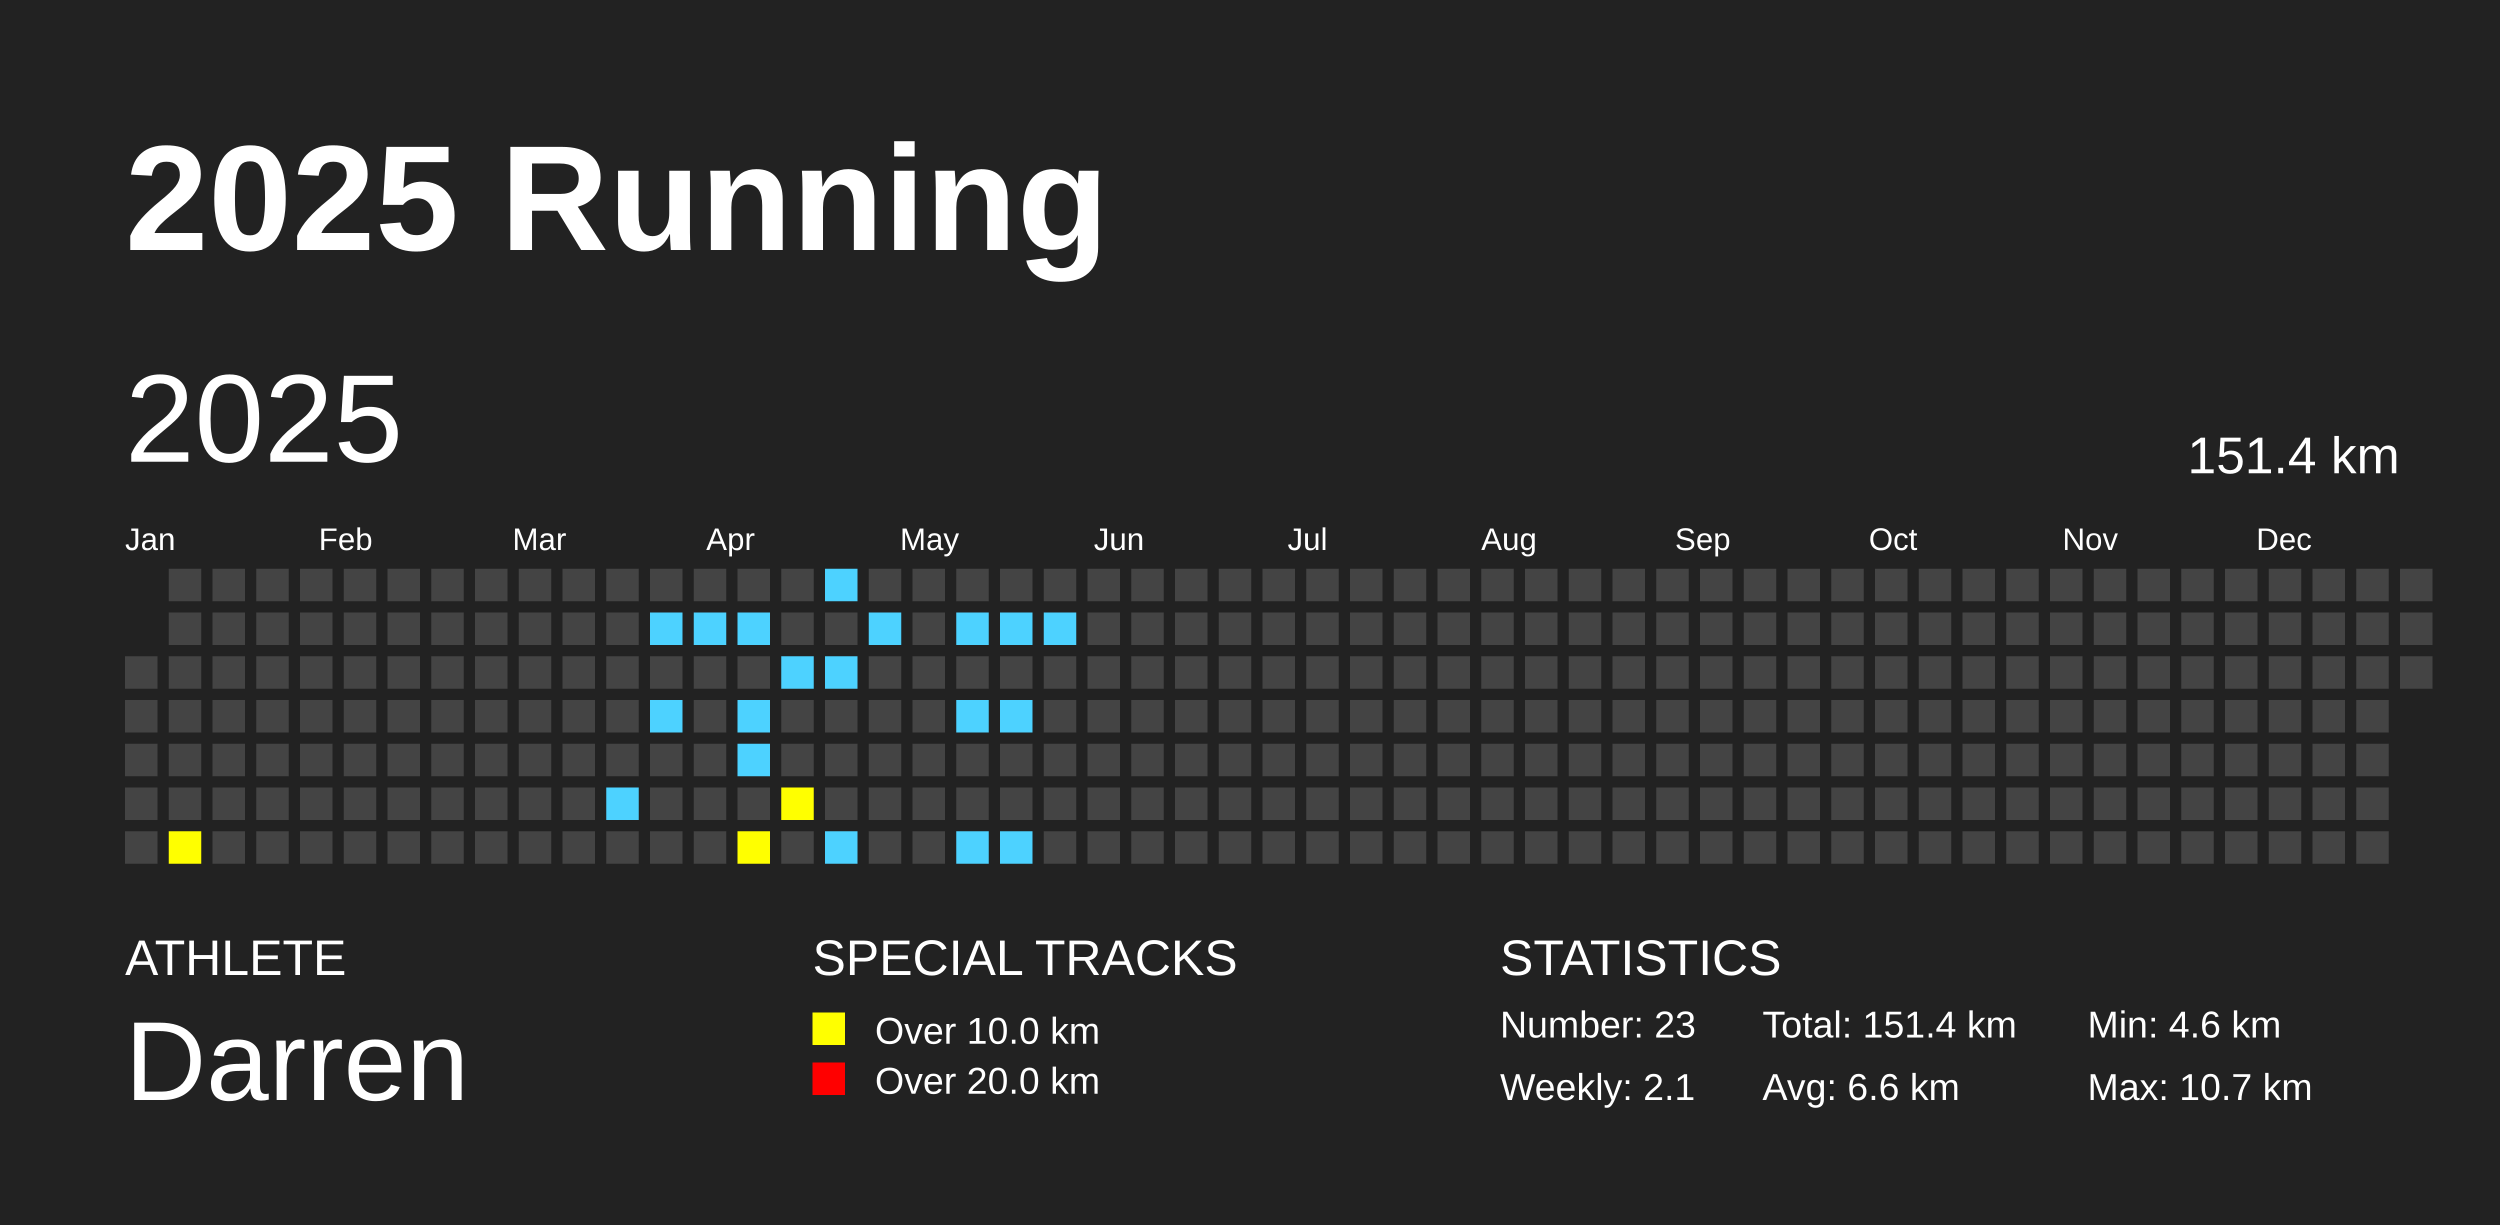
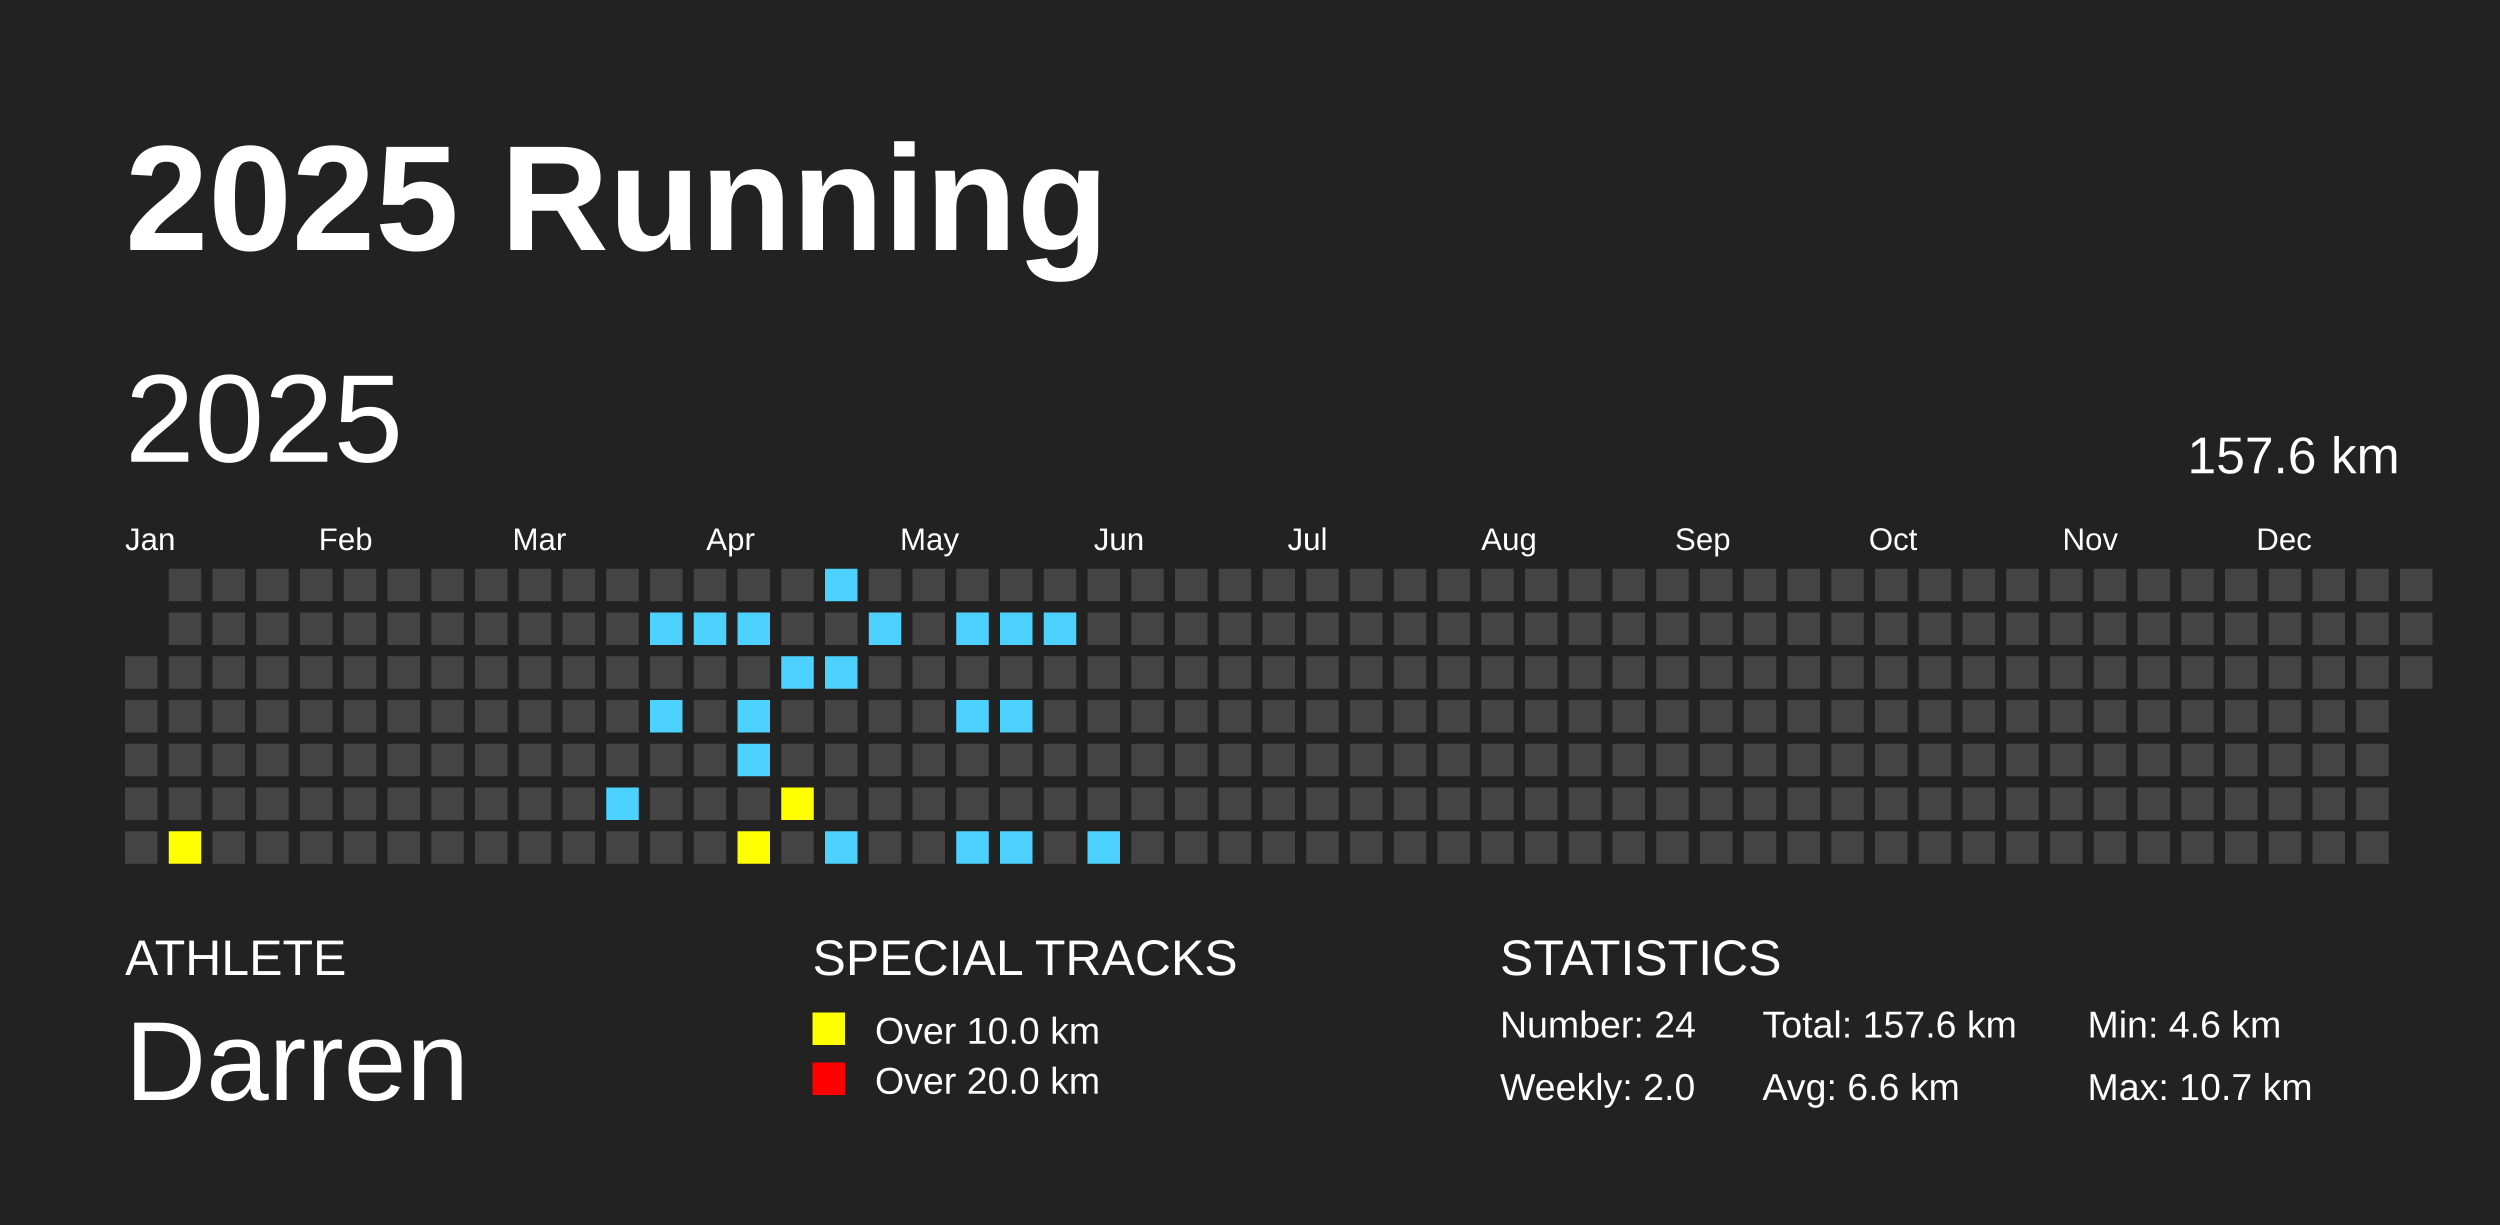
<svg xmlns="http://www.w3.org/2000/svg" baseProfile="full" height="98mm" version="1.1" viewBox="0,0,200,98" width="200mm">
  <defs />
  <rect fill="#222222" height="98" width="200" x="0" y="0" />
  <text fill="#FFFFFF" style="font-size:12px; font-family:Arial; font-weight:bold;" x="10" y="20">2025 Running</text>
  <text fill="#FFFFFF" style="font-size:4px; font-family:Arial" x="10" y="78">ATHLETE</text>
  <text fill="#FFFFFF" style="font-size:9px; font-family:Arial" x="10" y="88">Darren</text>
  <text fill="#FFFFFF" style="font-size:4px; font-family:Arial" x="65" y="78">SPECIAL TRACKS</text>
  <rect fill="yellow" height="2.6" width="2.6" x="65" y="81" />
  <text fill="#FFFFFF" style="font-size:3px; font-family:Arial" x="70" y="83.5">Over 10.0 km</text>
  <rect fill="red" height="2.6" width="2.6" x="65" y="85" />
  <text fill="#FFFFFF" style="font-size:3px; font-family:Arial" x="70" y="87.5">Over 20.0 km</text>
  <text fill="#FFFFFF" style="font-size:4px; font-family:Arial" x="120" y="78">STATISTICS</text>
-   <text fill="#FFFFFF" style="font-size:3px; font-family:Arial" x="120" y="83">Number: 23</text>
-   <text fill="#FFFFFF" style="font-size:3px; font-family:Arial" x="120" y="88">Weekly: 2.1</text>
-   <text fill="#FFFFFF" style="font-size:3px; font-family:Arial" x="141" y="83">Total: 151.4 km</text>
+   <text fill="#FFFFFF" style="font-size:3px; font-family:Arial" x="120" y="83">Number: 24</text>
+   <text fill="#FFFFFF" style="font-size:3px; font-family:Arial" x="120" y="88">Weekly: 2.0</text>
+   <text fill="#FFFFFF" style="font-size:3px; font-family:Arial" x="141" y="83">Total: 157.6 km</text>
  <text fill="#FFFFFF" style="font-size:3px; font-family:Arial" x="141" y="88">Avg: 6.6 km</text>
  <text fill="#FFFFFF" style="font-size:3px; font-family:Arial" x="167" y="83">Min: 4.6 km</text>
  <text fill="#FFFFFF" style="font-size:3px; font-family:Arial" x="167" y="88">Max: 10.7 km</text>
  <text dominant-baseline="hanging" fill="#FFFFFF" style="font-size:10.0px; font-family:Arial;" x="10" y="30">2025</text>
-   <text dominant-baseline="hanging" fill="#FFFFFF" style="font-size:4.125px; font-family:Arial;" x="175" y="35">151.4 km</text>
+   <text dominant-baseline="hanging" fill="#FFFFFF" style="font-size:4.125px; font-family:Arial;" x="175" y="35">157.6 km</text>
  <text fill="#FFFFFF" style="font-size:2.5px; font-family:Arial" x="10.0" y="44">Jan</text>
  <text fill="#FFFFFF" style="font-size:2.5px; font-family:Arial" x="25.5" y="44">Feb</text>
  <text fill="#FFFFFF" style="font-size:2.5px; font-family:Arial" x="41.0" y="44">Mar</text>
  <text fill="#FFFFFF" style="font-size:2.5px; font-family:Arial" x="56.5" y="44">Apr</text>
  <text fill="#FFFFFF" style="font-size:2.5px; font-family:Arial" x="72.0" y="44">May</text>
  <text fill="#FFFFFF" style="font-size:2.5px; font-family:Arial" x="87.5" y="44">Jun</text>
  <text fill="#FFFFFF" style="font-size:2.5px; font-family:Arial" x="103.0" y="44">Jul</text>
  <text fill="#FFFFFF" style="font-size:2.5px; font-family:Arial" x="118.5" y="44">Aug</text>
  <text fill="#FFFFFF" style="font-size:2.5px; font-family:Arial" x="134.0" y="44">Sep</text>
  <text fill="#FFFFFF" style="font-size:2.5px; font-family:Arial" x="149.5" y="44">Oct</text>
  <text fill="#FFFFFF" style="font-size:2.5px; font-family:Arial" x="165.0" y="44">Nov</text>
  <text fill="#FFFFFF" style="font-size:2.5px; font-family:Arial" x="180.5" y="44">Dec</text>
  <rect fill="#444444" height="2.6" width="2.6" x="10.0" y="52.5" />
  <rect fill="#444444" height="2.6" width="2.6" x="10.0" y="56.0" />
  <rect fill="#444444" height="2.6" width="2.6" x="10.0" y="59.5" />
  <rect fill="#444444" height="2.6" width="2.6" x="10.0" y="63.0" />
  <rect fill="#444444" height="2.6" width="2.6" x="10.0" y="66.5" />
  <rect fill="#444444" height="2.6" width="2.6" x="13.5" y="45.5" />
  <rect fill="#444444" height="2.6" width="2.6" x="13.5" y="49.0" />
  <rect fill="#444444" height="2.6" width="2.6" x="13.5" y="52.5" />
  <rect fill="#444444" height="2.6" width="2.6" x="13.5" y="56.0" />
  <rect fill="#444444" height="2.6" width="2.6" x="13.5" y="59.5" />
  <rect fill="#444444" height="2.6" width="2.6" x="13.5" y="63.0" />
  <rect fill="yellow" height="2.6" width="2.6" x="13.5" y="66.5" />
  <rect fill="#444444" height="2.6" width="2.6" x="17.0" y="45.5" />
  <rect fill="#444444" height="2.6" width="2.6" x="17.0" y="49.0" />
  <rect fill="#444444" height="2.6" width="2.6" x="17.0" y="52.5" />
  <rect fill="#444444" height="2.6" width="2.6" x="17.0" y="56.0" />
  <rect fill="#444444" height="2.6" width="2.6" x="17.0" y="59.5" />
  <rect fill="#444444" height="2.6" width="2.6" x="17.0" y="63.0" />
  <rect fill="#444444" height="2.6" width="2.6" x="17.0" y="66.5" />
  <rect fill="#444444" height="2.6" width="2.6" x="20.5" y="45.5" />
  <rect fill="#444444" height="2.6" width="2.6" x="20.5" y="49.0" />
  <rect fill="#444444" height="2.6" width="2.6" x="20.5" y="52.5" />
  <rect fill="#444444" height="2.6" width="2.6" x="20.5" y="56.0" />
  <rect fill="#444444" height="2.6" width="2.6" x="20.5" y="59.5" />
  <rect fill="#444444" height="2.6" width="2.6" x="20.5" y="63.0" />
  <rect fill="#444444" height="2.6" width="2.6" x="20.5" y="66.5" />
  <rect fill="#444444" height="2.6" width="2.6" x="24.0" y="45.5" />
  <rect fill="#444444" height="2.6" width="2.6" x="24.0" y="49.0" />
  <rect fill="#444444" height="2.6" width="2.6" x="24.0" y="52.5" />
  <rect fill="#444444" height="2.6" width="2.6" x="24.0" y="56.0" />
  <rect fill="#444444" height="2.6" width="2.6" x="24.0" y="59.5" />
  <rect fill="#444444" height="2.6" width="2.6" x="24.0" y="63.0" />
  <rect fill="#444444" height="2.6" width="2.6" x="24.0" y="66.5" />
  <rect fill="#444444" height="2.6" width="2.6" x="27.5" y="45.5" />
  <rect fill="#444444" height="2.6" width="2.6" x="27.5" y="49.0" />
  <rect fill="#444444" height="2.6" width="2.6" x="27.5" y="52.5" />
  <rect fill="#444444" height="2.6" width="2.6" x="27.5" y="56.0" />
  <rect fill="#444444" height="2.6" width="2.6" x="27.5" y="59.5" />
  <rect fill="#444444" height="2.6" width="2.6" x="27.5" y="63.0" />
  <rect fill="#444444" height="2.6" width="2.6" x="27.5" y="66.5" />
  <rect fill="#444444" height="2.6" width="2.6" x="31.0" y="45.5" />
  <rect fill="#444444" height="2.6" width="2.6" x="31.0" y="49.0" />
  <rect fill="#444444" height="2.6" width="2.6" x="31.0" y="52.5" />
  <rect fill="#444444" height="2.6" width="2.6" x="31.0" y="56.0" />
  <rect fill="#444444" height="2.6" width="2.6" x="31.0" y="59.5" />
  <rect fill="#444444" height="2.6" width="2.6" x="31.0" y="63.0" />
  <rect fill="#444444" height="2.6" width="2.6" x="31.0" y="66.5" />
  <rect fill="#444444" height="2.6" width="2.6" x="34.5" y="45.5" />
  <rect fill="#444444" height="2.6" width="2.6" x="34.5" y="49.0" />
  <rect fill="#444444" height="2.6" width="2.6" x="34.5" y="52.5" />
  <rect fill="#444444" height="2.6" width="2.6" x="34.5" y="56.0" />
  <rect fill="#444444" height="2.6" width="2.6" x="34.5" y="59.5" />
  <rect fill="#444444" height="2.6" width="2.6" x="34.5" y="63.0" />
  <rect fill="#444444" height="2.6" width="2.6" x="34.5" y="66.5" />
  <rect fill="#444444" height="2.6" width="2.6" x="38.0" y="45.5" />
  <rect fill="#444444" height="2.6" width="2.6" x="38.0" y="49.0" />
  <rect fill="#444444" height="2.6" width="2.6" x="38.0" y="52.5" />
  <rect fill="#444444" height="2.6" width="2.6" x="38.0" y="56.0" />
  <rect fill="#444444" height="2.6" width="2.6" x="38.0" y="59.5" />
  <rect fill="#444444" height="2.6" width="2.6" x="38.0" y="63.0" />
  <rect fill="#444444" height="2.6" width="2.6" x="38.0" y="66.5" />
  <rect fill="#444444" height="2.6" width="2.6" x="41.5" y="45.5" />
  <rect fill="#444444" height="2.6" width="2.6" x="41.5" y="49.0" />
  <rect fill="#444444" height="2.6" width="2.6" x="41.5" y="52.5" />
  <rect fill="#444444" height="2.6" width="2.6" x="41.5" y="56.0" />
  <rect fill="#444444" height="2.6" width="2.6" x="41.5" y="59.5" />
  <rect fill="#444444" height="2.6" width="2.6" x="41.5" y="63.0" />
  <rect fill="#444444" height="2.6" width="2.6" x="41.5" y="66.5" />
  <rect fill="#444444" height="2.6" width="2.6" x="45.0" y="45.5" />
  <rect fill="#444444" height="2.6" width="2.6" x="45.0" y="49.0" />
  <rect fill="#444444" height="2.6" width="2.6" x="45.0" y="52.5" />
  <rect fill="#444444" height="2.6" width="2.6" x="45.0" y="56.0" />
  <rect fill="#444444" height="2.6" width="2.6" x="45.0" y="59.5" />
  <rect fill="#444444" height="2.6" width="2.6" x="45.0" y="63.0" />
  <rect fill="#444444" height="2.6" width="2.6" x="45.0" y="66.5" />
  <rect fill="#444444" height="2.6" width="2.6" x="48.5" y="45.5" />
  <rect fill="#444444" height="2.6" width="2.6" x="48.5" y="49.0" />
  <rect fill="#444444" height="2.6" width="2.6" x="48.5" y="52.5" />
  <rect fill="#444444" height="2.6" width="2.6" x="48.5" y="56.0" />
  <rect fill="#444444" height="2.6" width="2.6" x="48.5" y="59.5" />
  <rect fill="#4DD2FF" height="2.6" width="2.6" x="48.5" y="63.0" />
  <rect fill="#444444" height="2.6" width="2.6" x="48.5" y="66.5" />
  <rect fill="#444444" height="2.6" width="2.6" x="52.0" y="45.5" />
  <rect fill="#4DD2FF" height="2.6" width="2.6" x="52.0" y="49.0" />
  <rect fill="#444444" height="2.6" width="2.6" x="52.0" y="52.5" />
  <rect fill="#4DD2FF" height="2.6" width="2.6" x="52.0" y="56.0" />
  <rect fill="#444444" height="2.6" width="2.6" x="52.0" y="59.5" />
  <rect fill="#444444" height="2.6" width="2.6" x="52.0" y="63.0" />
  <rect fill="#444444" height="2.6" width="2.6" x="52.0" y="66.5" />
  <rect fill="#444444" height="2.6" width="2.6" x="55.5" y="45.5" />
  <rect fill="#4DD2FF" height="2.6" width="2.6" x="55.5" y="49.0" />
  <rect fill="#444444" height="2.6" width="2.6" x="55.5" y="52.5" />
  <rect fill="#444444" height="2.6" width="2.6" x="55.5" y="56.0" />
  <rect fill="#444444" height="2.6" width="2.6" x="55.5" y="59.5" />
  <rect fill="#444444" height="2.6" width="2.6" x="55.5" y="63.0" />
  <rect fill="#444444" height="2.6" width="2.6" x="55.5" y="66.5" />
  <rect fill="#444444" height="2.6" width="2.6" x="59.0" y="45.5" />
  <rect fill="#4DD2FF" height="2.6" width="2.6" x="59.0" y="49.0" />
  <rect fill="#444444" height="2.6" width="2.6" x="59.0" y="52.5" />
  <rect fill="#4DD2FF" height="2.6" width="2.6" x="59.0" y="56.0" />
  <rect fill="#4DD2FF" height="2.6" width="2.6" x="59.0" y="59.5" />
  <rect fill="#444444" height="2.6" width="2.6" x="59.0" y="63.0" />
  <rect fill="yellow" height="2.6" width="2.6" x="59.0" y="66.5" />
  <rect fill="#444444" height="2.6" width="2.6" x="62.5" y="45.5" />
  <rect fill="#444444" height="2.6" width="2.6" x="62.5" y="49.0" />
  <rect fill="#4DD2FF" height="2.6" width="2.6" x="62.5" y="52.5" />
  <rect fill="#444444" height="2.6" width="2.6" x="62.5" y="56.0" />
  <rect fill="#444444" height="2.6" width="2.6" x="62.5" y="59.5" />
  <rect fill="yellow" height="2.6" width="2.6" x="62.5" y="63.0" />
  <rect fill="#444444" height="2.6" width="2.6" x="62.5" y="66.5" />
  <rect fill="#4DD2FF" height="2.6" width="2.6" x="66.0" y="45.5" />
  <rect fill="#444444" height="2.6" width="2.6" x="66.0" y="49.0" />
  <rect fill="#4DD2FF" height="2.6" width="2.6" x="66.0" y="52.5" />
  <rect fill="#444444" height="2.6" width="2.6" x="66.0" y="56.0" />
  <rect fill="#444444" height="2.6" width="2.6" x="66.0" y="59.5" />
  <rect fill="#444444" height="2.6" width="2.6" x="66.0" y="63.0" />
  <rect fill="#4DD2FF" height="2.6" width="2.6" x="66.0" y="66.5" />
  <rect fill="#444444" height="2.6" width="2.6" x="69.5" y="45.5" />
  <rect fill="#4DD2FF" height="2.6" width="2.6" x="69.5" y="49.0" />
  <rect fill="#444444" height="2.6" width="2.6" x="69.5" y="52.5" />
  <rect fill="#444444" height="2.6" width="2.6" x="69.5" y="56.0" />
  <rect fill="#444444" height="2.6" width="2.6" x="69.5" y="59.5" />
  <rect fill="#444444" height="2.6" width="2.6" x="69.5" y="63.0" />
  <rect fill="#444444" height="2.6" width="2.6" x="69.5" y="66.5" />
  <rect fill="#444444" height="2.6" width="2.6" x="73.0" y="45.5" />
  <rect fill="#444444" height="2.6" width="2.6" x="73.0" y="49.0" />
  <rect fill="#444444" height="2.6" width="2.6" x="73.0" y="52.5" />
  <rect fill="#444444" height="2.6" width="2.6" x="73.0" y="56.0" />
  <rect fill="#444444" height="2.6" width="2.6" x="73.0" y="59.5" />
  <rect fill="#444444" height="2.6" width="2.6" x="73.0" y="63.0" />
  <rect fill="#444444" height="2.6" width="2.6" x="73.0" y="66.5" />
  <rect fill="#444444" height="2.6" width="2.6" x="76.5" y="45.5" />
  <rect fill="#4DD2FF" height="2.6" width="2.6" x="76.5" y="49.0" />
  <rect fill="#444444" height="2.6" width="2.6" x="76.5" y="52.5" />
  <rect fill="#4DD2FF" height="2.6" width="2.6" x="76.5" y="56.0" />
  <rect fill="#444444" height="2.6" width="2.6" x="76.5" y="59.5" />
  <rect fill="#444444" height="2.6" width="2.6" x="76.5" y="63.0" />
  <rect fill="#4DD2FF" height="2.6" width="2.6" x="76.5" y="66.5" />
  <rect fill="#444444" height="2.6" width="2.6" x="80.0" y="45.5" />
  <rect fill="#4DD2FF" height="2.6" width="2.6" x="80.0" y="49.0" />
  <rect fill="#444444" height="2.6" width="2.6" x="80.0" y="52.5" />
  <rect fill="#4DD2FF" height="2.6" width="2.6" x="80.0" y="56.0" />
  <rect fill="#444444" height="2.6" width="2.6" x="80.0" y="59.5" />
  <rect fill="#444444" height="2.6" width="2.6" x="80.0" y="63.0" />
  <rect fill="#4DD2FF" height="2.6" width="2.6" x="80.0" y="66.5" />
  <rect fill="#444444" height="2.6" width="2.6" x="83.5" y="45.5" />
  <rect fill="#4DD2FF" height="2.6" width="2.6" x="83.5" y="49.0" />
  <rect fill="#444444" height="2.6" width="2.6" x="83.5" y="52.5" />
  <rect fill="#444444" height="2.6" width="2.6" x="83.5" y="56.0" />
  <rect fill="#444444" height="2.6" width="2.6" x="83.5" y="59.5" />
  <rect fill="#444444" height="2.6" width="2.6" x="83.5" y="63.0" />
  <rect fill="#444444" height="2.6" width="2.6" x="83.5" y="66.5" />
  <rect fill="#444444" height="2.6" width="2.6" x="87.0" y="45.5" />
  <rect fill="#444444" height="2.6" width="2.6" x="87.0" y="49.0" />
  <rect fill="#444444" height="2.6" width="2.6" x="87.0" y="52.5" />
  <rect fill="#444444" height="2.6" width="2.6" x="87.0" y="56.0" />
  <rect fill="#444444" height="2.6" width="2.6" x="87.0" y="59.5" />
  <rect fill="#444444" height="2.6" width="2.6" x="87.0" y="63.0" />
-   <rect fill="#444444" height="2.6" width="2.6" x="87.0" y="66.5" />
+   <rect fill="#4DD2FF" height="2.6" width="2.6" x="87.0" y="66.5" />
  <rect fill="#444444" height="2.6" width="2.6" x="90.5" y="45.5" />
  <rect fill="#444444" height="2.6" width="2.6" x="90.5" y="49.0" />
  <rect fill="#444444" height="2.6" width="2.6" x="90.5" y="52.5" />
  <rect fill="#444444" height="2.6" width="2.6" x="90.5" y="56.0" />
  <rect fill="#444444" height="2.6" width="2.6" x="90.5" y="59.5" />
  <rect fill="#444444" height="2.6" width="2.6" x="90.5" y="63.0" />
  <rect fill="#444444" height="2.6" width="2.6" x="90.5" y="66.5" />
  <rect fill="#444444" height="2.6" width="2.6" x="94.0" y="45.5" />
  <rect fill="#444444" height="2.6" width="2.6" x="94.0" y="49.0" />
  <rect fill="#444444" height="2.6" width="2.6" x="94.0" y="52.5" />
  <rect fill="#444444" height="2.6" width="2.6" x="94.0" y="56.0" />
  <rect fill="#444444" height="2.6" width="2.6" x="94.0" y="59.5" />
  <rect fill="#444444" height="2.6" width="2.6" x="94.0" y="63.0" />
  <rect fill="#444444" height="2.6" width="2.6" x="94.0" y="66.5" />
  <rect fill="#444444" height="2.6" width="2.6" x="97.5" y="45.5" />
  <rect fill="#444444" height="2.6" width="2.6" x="97.5" y="49.0" />
  <rect fill="#444444" height="2.6" width="2.6" x="97.5" y="52.5" />
  <rect fill="#444444" height="2.6" width="2.6" x="97.5" y="56.0" />
  <rect fill="#444444" height="2.6" width="2.6" x="97.5" y="59.5" />
  <rect fill="#444444" height="2.6" width="2.6" x="97.5" y="63.0" />
  <rect fill="#444444" height="2.6" width="2.6" x="97.5" y="66.5" />
  <rect fill="#444444" height="2.6" width="2.6" x="101.0" y="45.5" />
  <rect fill="#444444" height="2.6" width="2.6" x="101.0" y="49.0" />
  <rect fill="#444444" height="2.6" width="2.6" x="101.0" y="52.5" />
  <rect fill="#444444" height="2.6" width="2.6" x="101.0" y="56.0" />
  <rect fill="#444444" height="2.6" width="2.6" x="101.0" y="59.5" />
  <rect fill="#444444" height="2.6" width="2.6" x="101.0" y="63.0" />
  <rect fill="#444444" height="2.6" width="2.6" x="101.0" y="66.5" />
  <rect fill="#444444" height="2.6" width="2.6" x="104.5" y="45.5" />
  <rect fill="#444444" height="2.6" width="2.6" x="104.5" y="49.0" />
  <rect fill="#444444" height="2.6" width="2.6" x="104.5" y="52.5" />
  <rect fill="#444444" height="2.6" width="2.6" x="104.5" y="56.0" />
  <rect fill="#444444" height="2.6" width="2.6" x="104.5" y="59.5" />
  <rect fill="#444444" height="2.6" width="2.6" x="104.5" y="63.0" />
  <rect fill="#444444" height="2.6" width="2.6" x="104.5" y="66.5" />
  <rect fill="#444444" height="2.6" width="2.6" x="108.0" y="45.5" />
  <rect fill="#444444" height="2.6" width="2.6" x="108.0" y="49.0" />
  <rect fill="#444444" height="2.6" width="2.6" x="108.0" y="52.5" />
  <rect fill="#444444" height="2.6" width="2.6" x="108.0" y="56.0" />
  <rect fill="#444444" height="2.6" width="2.6" x="108.0" y="59.5" />
  <rect fill="#444444" height="2.6" width="2.6" x="108.0" y="63.0" />
  <rect fill="#444444" height="2.6" width="2.6" x="108.0" y="66.5" />
  <rect fill="#444444" height="2.6" width="2.6" x="111.5" y="45.5" />
  <rect fill="#444444" height="2.6" width="2.6" x="111.5" y="49.0" />
  <rect fill="#444444" height="2.6" width="2.6" x="111.5" y="52.5" />
  <rect fill="#444444" height="2.6" width="2.6" x="111.5" y="56.0" />
  <rect fill="#444444" height="2.6" width="2.6" x="111.5" y="59.5" />
  <rect fill="#444444" height="2.6" width="2.6" x="111.5" y="63.0" />
  <rect fill="#444444" height="2.6" width="2.6" x="111.5" y="66.5" />
  <rect fill="#444444" height="2.6" width="2.6" x="115.0" y="45.5" />
  <rect fill="#444444" height="2.6" width="2.6" x="115.0" y="49.0" />
  <rect fill="#444444" height="2.6" width="2.6" x="115.0" y="52.5" />
  <rect fill="#444444" height="2.6" width="2.6" x="115.0" y="56.0" />
  <rect fill="#444444" height="2.6" width="2.6" x="115.0" y="59.5" />
  <rect fill="#444444" height="2.6" width="2.6" x="115.0" y="63.0" />
  <rect fill="#444444" height="2.6" width="2.6" x="115.0" y="66.5" />
  <rect fill="#444444" height="2.6" width="2.6" x="118.5" y="45.5" />
  <rect fill="#444444" height="2.6" width="2.6" x="118.5" y="49.0" />
  <rect fill="#444444" height="2.6" width="2.6" x="118.5" y="52.5" />
  <rect fill="#444444" height="2.6" width="2.6" x="118.5" y="56.0" />
  <rect fill="#444444" height="2.6" width="2.6" x="118.5" y="59.5" />
  <rect fill="#444444" height="2.6" width="2.6" x="118.5" y="63.0" />
  <rect fill="#444444" height="2.6" width="2.6" x="118.5" y="66.5" />
  <rect fill="#444444" height="2.6" width="2.6" x="122.0" y="45.5" />
  <rect fill="#444444" height="2.6" width="2.6" x="122.0" y="49.0" />
  <rect fill="#444444" height="2.6" width="2.6" x="122.0" y="52.5" />
  <rect fill="#444444" height="2.6" width="2.6" x="122.0" y="56.0" />
  <rect fill="#444444" height="2.6" width="2.6" x="122.0" y="59.5" />
  <rect fill="#444444" height="2.6" width="2.6" x="122.0" y="63.0" />
  <rect fill="#444444" height="2.6" width="2.6" x="122.0" y="66.5" />
  <rect fill="#444444" height="2.6" width="2.6" x="125.5" y="45.5" />
  <rect fill="#444444" height="2.6" width="2.6" x="125.5" y="49.0" />
  <rect fill="#444444" height="2.6" width="2.6" x="125.5" y="52.5" />
  <rect fill="#444444" height="2.6" width="2.6" x="125.5" y="56.0" />
  <rect fill="#444444" height="2.6" width="2.6" x="125.5" y="59.5" />
  <rect fill="#444444" height="2.6" width="2.6" x="125.5" y="63.0" />
  <rect fill="#444444" height="2.6" width="2.6" x="125.5" y="66.5" />
  <rect fill="#444444" height="2.6" width="2.6" x="129.0" y="45.5" />
  <rect fill="#444444" height="2.6" width="2.6" x="129.0" y="49.0" />
  <rect fill="#444444" height="2.6" width="2.6" x="129.0" y="52.5" />
  <rect fill="#444444" height="2.6" width="2.6" x="129.0" y="56.0" />
  <rect fill="#444444" height="2.6" width="2.6" x="129.0" y="59.5" />
  <rect fill="#444444" height="2.6" width="2.6" x="129.0" y="63.0" />
  <rect fill="#444444" height="2.6" width="2.6" x="129.0" y="66.5" />
  <rect fill="#444444" height="2.6" width="2.6" x="132.5" y="45.5" />
  <rect fill="#444444" height="2.6" width="2.6" x="132.5" y="49.0" />
  <rect fill="#444444" height="2.6" width="2.6" x="132.5" y="52.5" />
  <rect fill="#444444" height="2.6" width="2.6" x="132.5" y="56.0" />
  <rect fill="#444444" height="2.6" width="2.6" x="132.5" y="59.5" />
  <rect fill="#444444" height="2.6" width="2.6" x="132.5" y="63.0" />
  <rect fill="#444444" height="2.6" width="2.6" x="132.5" y="66.5" />
  <rect fill="#444444" height="2.6" width="2.6" x="136.0" y="45.5" />
  <rect fill="#444444" height="2.6" width="2.6" x="136.0" y="49.0" />
  <rect fill="#444444" height="2.6" width="2.6" x="136.0" y="52.5" />
  <rect fill="#444444" height="2.6" width="2.6" x="136.0" y="56.0" />
  <rect fill="#444444" height="2.6" width="2.6" x="136.0" y="59.5" />
  <rect fill="#444444" height="2.6" width="2.6" x="136.0" y="63.0" />
  <rect fill="#444444" height="2.6" width="2.6" x="136.0" y="66.5" />
  <rect fill="#444444" height="2.6" width="2.6" x="139.5" y="45.5" />
  <rect fill="#444444" height="2.6" width="2.6" x="139.5" y="49.0" />
  <rect fill="#444444" height="2.6" width="2.6" x="139.5" y="52.5" />
  <rect fill="#444444" height="2.6" width="2.6" x="139.5" y="56.0" />
  <rect fill="#444444" height="2.6" width="2.6" x="139.5" y="59.5" />
  <rect fill="#444444" height="2.6" width="2.6" x="139.5" y="63.0" />
  <rect fill="#444444" height="2.6" width="2.6" x="139.5" y="66.5" />
  <rect fill="#444444" height="2.6" width="2.6" x="143.0" y="45.5" />
  <rect fill="#444444" height="2.6" width="2.6" x="143.0" y="49.0" />
  <rect fill="#444444" height="2.6" width="2.6" x="143.0" y="52.5" />
  <rect fill="#444444" height="2.6" width="2.6" x="143.0" y="56.0" />
  <rect fill="#444444" height="2.6" width="2.6" x="143.0" y="59.5" />
  <rect fill="#444444" height="2.6" width="2.6" x="143.0" y="63.0" />
  <rect fill="#444444" height="2.6" width="2.6" x="143.0" y="66.5" />
  <rect fill="#444444" height="2.6" width="2.6" x="146.5" y="45.5" />
  <rect fill="#444444" height="2.6" width="2.6" x="146.5" y="49.0" />
  <rect fill="#444444" height="2.6" width="2.6" x="146.5" y="52.5" />
  <rect fill="#444444" height="2.6" width="2.6" x="146.5" y="56.0" />
  <rect fill="#444444" height="2.6" width="2.6" x="146.5" y="59.5" />
  <rect fill="#444444" height="2.6" width="2.6" x="146.5" y="63.0" />
  <rect fill="#444444" height="2.6" width="2.6" x="146.5" y="66.5" />
  <rect fill="#444444" height="2.6" width="2.6" x="150.0" y="45.5" />
  <rect fill="#444444" height="2.6" width="2.6" x="150.0" y="49.0" />
  <rect fill="#444444" height="2.6" width="2.6" x="150.0" y="52.5" />
  <rect fill="#444444" height="2.6" width="2.6" x="150.0" y="56.0" />
  <rect fill="#444444" height="2.6" width="2.6" x="150.0" y="59.5" />
  <rect fill="#444444" height="2.6" width="2.6" x="150.0" y="63.0" />
  <rect fill="#444444" height="2.6" width="2.6" x="150.0" y="66.5" />
  <rect fill="#444444" height="2.6" width="2.6" x="153.5" y="45.5" />
  <rect fill="#444444" height="2.6" width="2.6" x="153.5" y="49.0" />
  <rect fill="#444444" height="2.6" width="2.6" x="153.5" y="52.5" />
  <rect fill="#444444" height="2.6" width="2.6" x="153.5" y="56.0" />
  <rect fill="#444444" height="2.6" width="2.6" x="153.5" y="59.5" />
  <rect fill="#444444" height="2.6" width="2.6" x="153.5" y="63.0" />
  <rect fill="#444444" height="2.6" width="2.6" x="153.5" y="66.5" />
  <rect fill="#444444" height="2.6" width="2.6" x="157.0" y="45.5" />
  <rect fill="#444444" height="2.6" width="2.6" x="157.0" y="49.0" />
  <rect fill="#444444" height="2.6" width="2.6" x="157.0" y="52.5" />
  <rect fill="#444444" height="2.6" width="2.6" x="157.0" y="56.0" />
  <rect fill="#444444" height="2.6" width="2.6" x="157.0" y="59.5" />
  <rect fill="#444444" height="2.6" width="2.6" x="157.0" y="63.0" />
  <rect fill="#444444" height="2.6" width="2.6" x="157.0" y="66.5" />
  <rect fill="#444444" height="2.6" width="2.6" x="160.5" y="45.5" />
  <rect fill="#444444" height="2.6" width="2.6" x="160.5" y="49.0" />
  <rect fill="#444444" height="2.6" width="2.6" x="160.5" y="52.5" />
  <rect fill="#444444" height="2.6" width="2.6" x="160.5" y="56.0" />
  <rect fill="#444444" height="2.6" width="2.6" x="160.5" y="59.5" />
  <rect fill="#444444" height="2.6" width="2.6" x="160.5" y="63.0" />
  <rect fill="#444444" height="2.6" width="2.6" x="160.5" y="66.5" />
  <rect fill="#444444" height="2.6" width="2.6" x="164.0" y="45.5" />
  <rect fill="#444444" height="2.6" width="2.6" x="164.0" y="49.0" />
  <rect fill="#444444" height="2.6" width="2.6" x="164.0" y="52.5" />
  <rect fill="#444444" height="2.6" width="2.6" x="164.0" y="56.0" />
  <rect fill="#444444" height="2.6" width="2.6" x="164.0" y="59.5" />
  <rect fill="#444444" height="2.6" width="2.6" x="164.0" y="63.0" />
  <rect fill="#444444" height="2.6" width="2.6" x="164.0" y="66.5" />
  <rect fill="#444444" height="2.6" width="2.6" x="167.5" y="45.5" />
  <rect fill="#444444" height="2.6" width="2.6" x="167.5" y="49.0" />
  <rect fill="#444444" height="2.6" width="2.6" x="167.5" y="52.5" />
  <rect fill="#444444" height="2.6" width="2.6" x="167.5" y="56.0" />
  <rect fill="#444444" height="2.6" width="2.6" x="167.5" y="59.5" />
  <rect fill="#444444" height="2.6" width="2.6" x="167.5" y="63.0" />
  <rect fill="#444444" height="2.6" width="2.6" x="167.5" y="66.5" />
  <rect fill="#444444" height="2.6" width="2.6" x="171.0" y="45.5" />
  <rect fill="#444444" height="2.6" width="2.6" x="171.0" y="49.0" />
  <rect fill="#444444" height="2.6" width="2.6" x="171.0" y="52.5" />
  <rect fill="#444444" height="2.6" width="2.6" x="171.0" y="56.0" />
  <rect fill="#444444" height="2.6" width="2.6" x="171.0" y="59.5" />
  <rect fill="#444444" height="2.6" width="2.6" x="171.0" y="63.0" />
  <rect fill="#444444" height="2.6" width="2.6" x="171.0" y="66.5" />
  <rect fill="#444444" height="2.6" width="2.6" x="174.5" y="45.5" />
  <rect fill="#444444" height="2.6" width="2.6" x="174.5" y="49.0" />
  <rect fill="#444444" height="2.6" width="2.6" x="174.5" y="52.5" />
  <rect fill="#444444" height="2.6" width="2.6" x="174.5" y="56.0" />
  <rect fill="#444444" height="2.6" width="2.6" x="174.5" y="59.5" />
  <rect fill="#444444" height="2.6" width="2.6" x="174.5" y="63.0" />
  <rect fill="#444444" height="2.6" width="2.6" x="174.5" y="66.5" />
  <rect fill="#444444" height="2.6" width="2.6" x="178.0" y="45.5" />
  <rect fill="#444444" height="2.6" width="2.6" x="178.0" y="49.0" />
  <rect fill="#444444" height="2.6" width="2.6" x="178.0" y="52.5" />
  <rect fill="#444444" height="2.6" width="2.6" x="178.0" y="56.0" />
  <rect fill="#444444" height="2.6" width="2.6" x="178.0" y="59.5" />
  <rect fill="#444444" height="2.6" width="2.6" x="178.0" y="63.0" />
  <rect fill="#444444" height="2.6" width="2.6" x="178.0" y="66.5" />
  <rect fill="#444444" height="2.6" width="2.6" x="181.5" y="45.5" />
  <rect fill="#444444" height="2.6" width="2.6" x="181.5" y="49.0" />
  <rect fill="#444444" height="2.6" width="2.6" x="181.5" y="52.5" />
  <rect fill="#444444" height="2.6" width="2.6" x="181.5" y="56.0" />
  <rect fill="#444444" height="2.6" width="2.6" x="181.5" y="59.5" />
  <rect fill="#444444" height="2.6" width="2.6" x="181.5" y="63.0" />
  <rect fill="#444444" height="2.6" width="2.6" x="181.5" y="66.5" />
  <rect fill="#444444" height="2.6" width="2.6" x="185.0" y="45.5" />
  <rect fill="#444444" height="2.6" width="2.6" x="185.0" y="49.0" />
  <rect fill="#444444" height="2.6" width="2.6" x="185.0" y="52.5" />
  <rect fill="#444444" height="2.6" width="2.6" x="185.0" y="56.0" />
  <rect fill="#444444" height="2.6" width="2.6" x="185.0" y="59.5" />
  <rect fill="#444444" height="2.6" width="2.6" x="185.0" y="63.0" />
  <rect fill="#444444" height="2.6" width="2.6" x="185.0" y="66.5" />
  <rect fill="#444444" height="2.6" width="2.6" x="188.5" y="45.5" />
  <rect fill="#444444" height="2.6" width="2.6" x="188.5" y="49.0" />
  <rect fill="#444444" height="2.6" width="2.6" x="188.5" y="52.5" />
  <rect fill="#444444" height="2.6" width="2.6" x="188.5" y="56.0" />
  <rect fill="#444444" height="2.6" width="2.6" x="188.5" y="59.5" />
  <rect fill="#444444" height="2.6" width="2.6" x="188.5" y="63.0" />
  <rect fill="#444444" height="2.6" width="2.6" x="188.5" y="66.5" />
  <rect fill="#444444" height="2.6" width="2.6" x="192.0" y="45.5" />
  <rect fill="#444444" height="2.6" width="2.6" x="192.0" y="49.0" />
  <rect fill="#444444" height="2.6" width="2.6" x="192.0" y="52.5" />
</svg>
